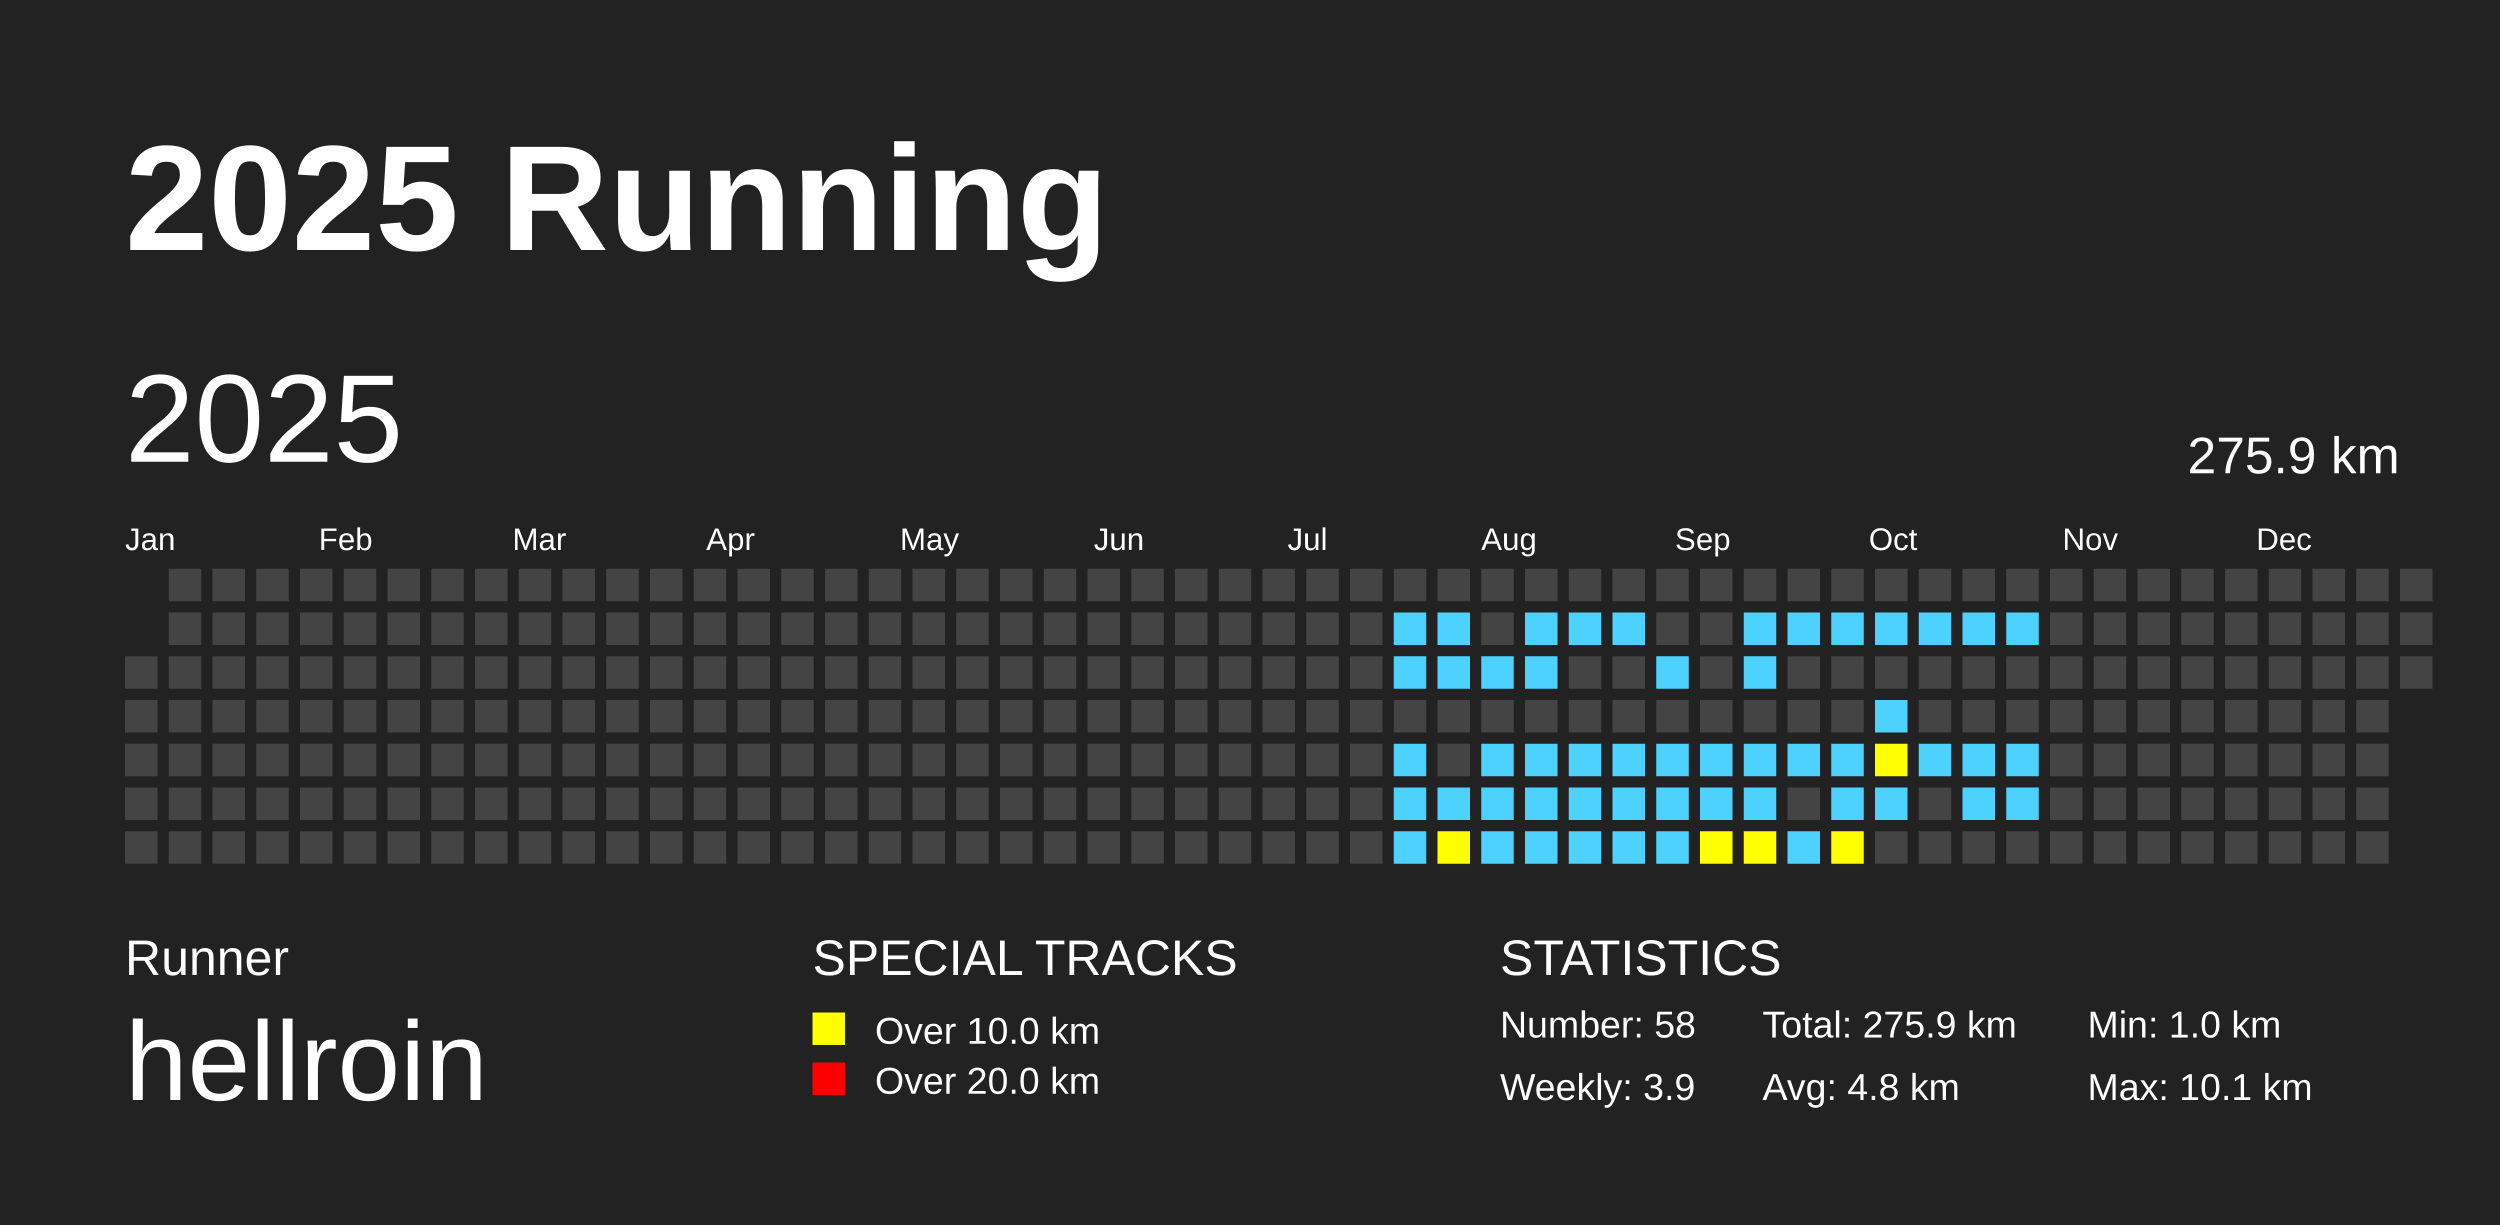
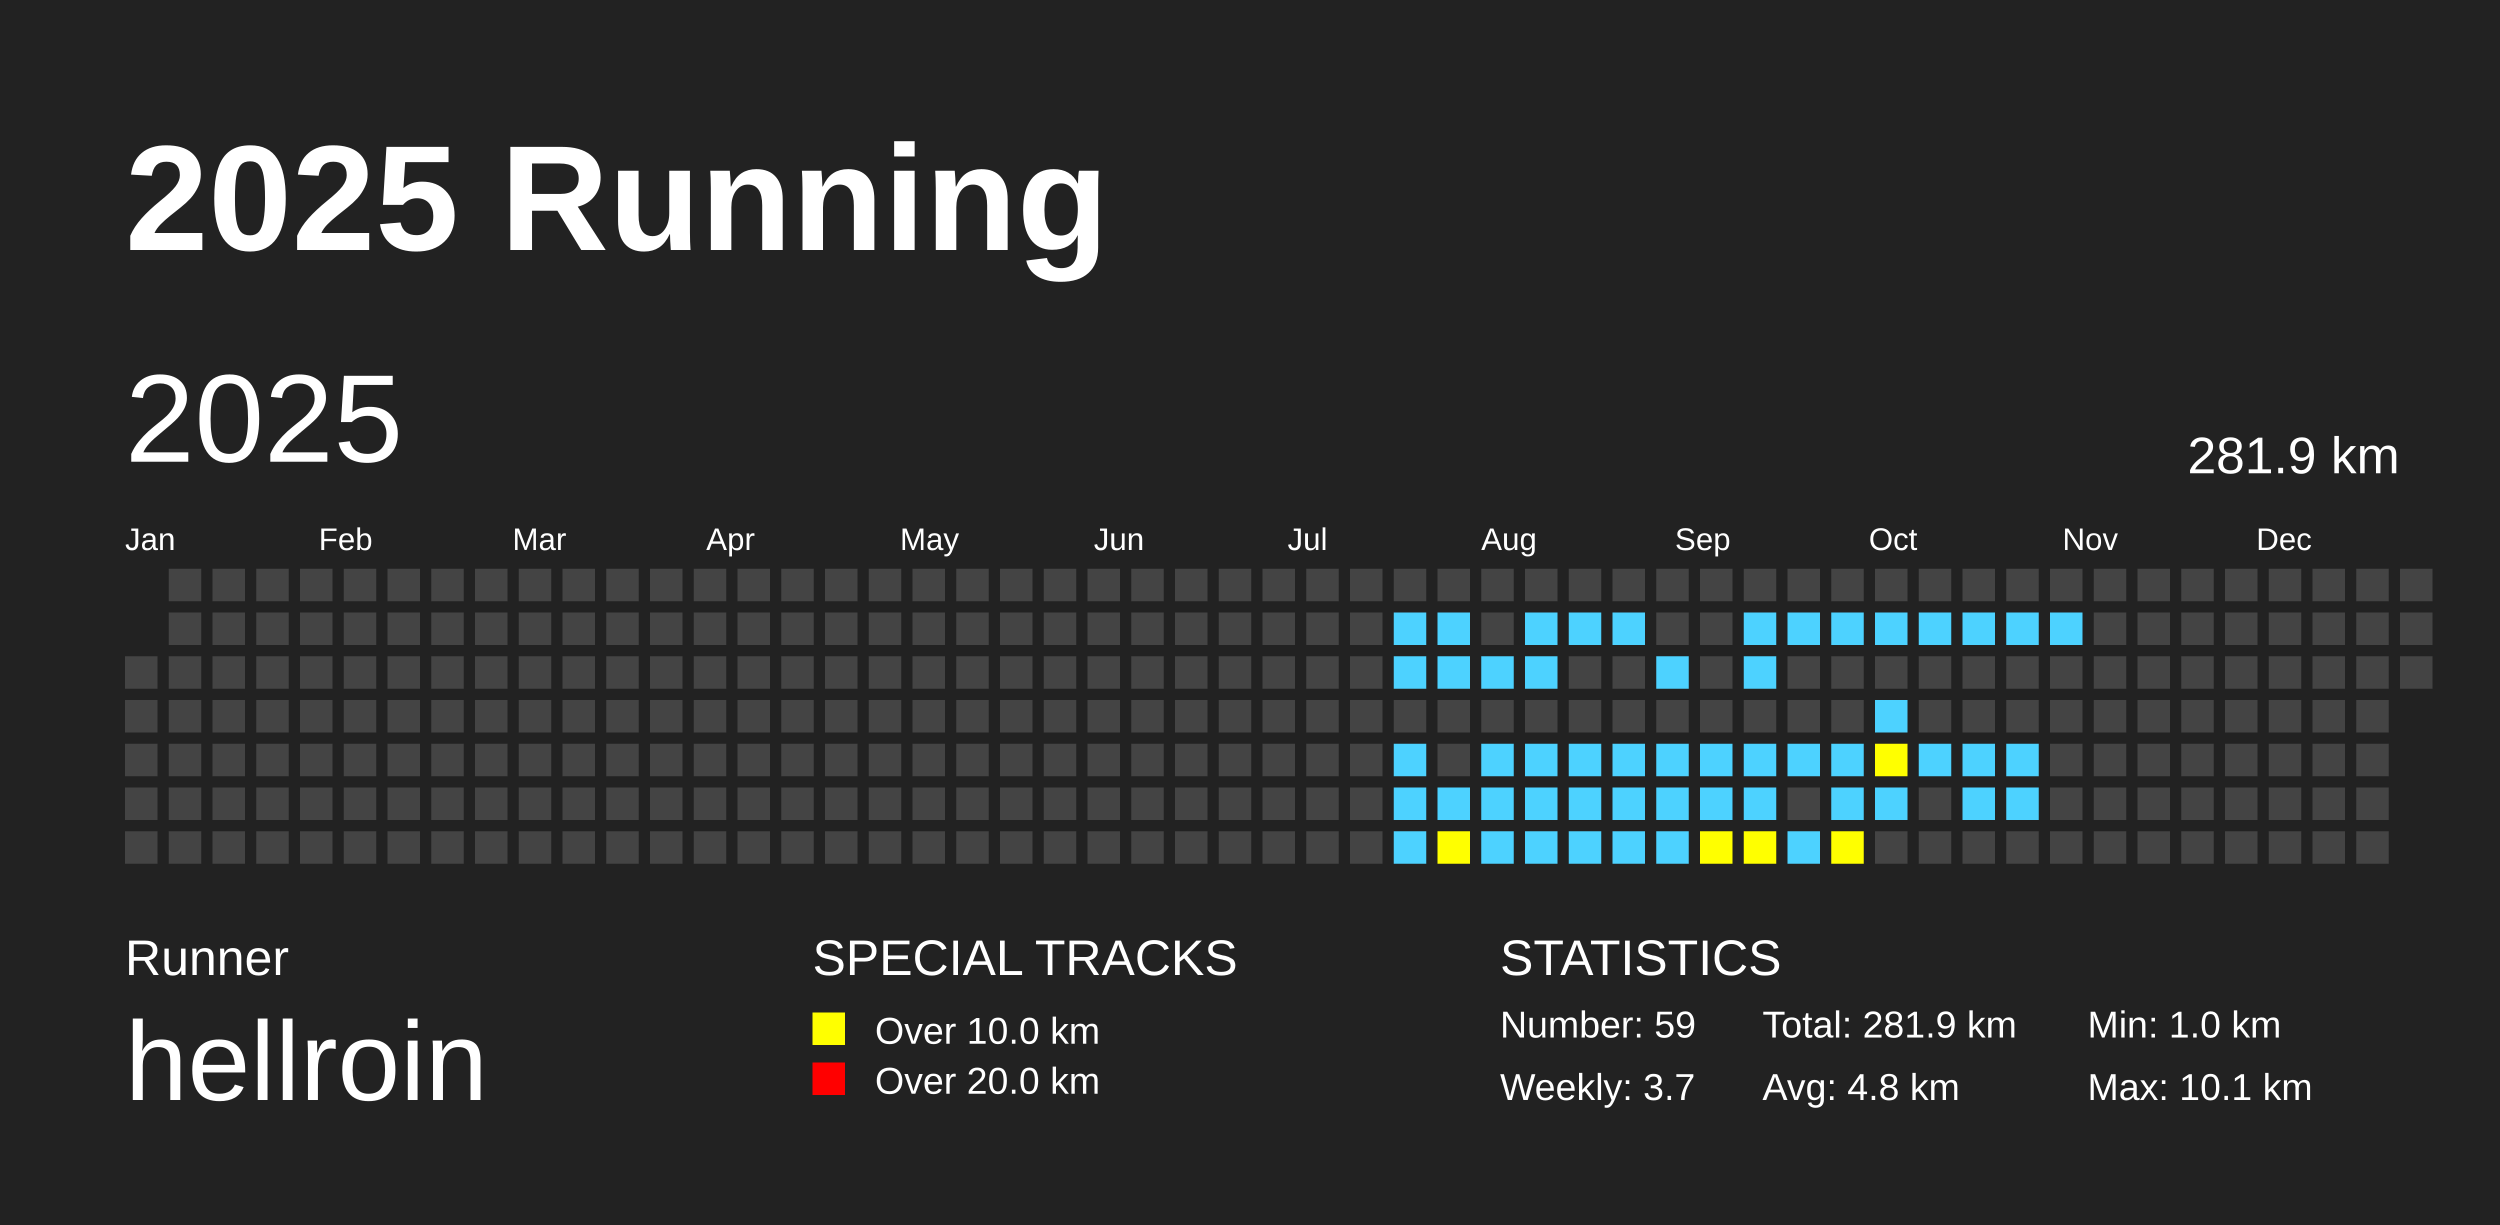
<svg xmlns="http://www.w3.org/2000/svg" baseProfile="full" height="98mm" version="1.1" viewBox="0,0,200,98" width="200mm">
  <defs />
  <rect fill="#222222" height="98" width="200" x="0" y="0" />
  <text fill="#FFFFFF" style="font-size:12px; font-family:Arial; font-weight:bold;" x="10" y="20">2025 Running</text>
  <text fill="#FFFFFF" style="font-size:4px; font-family:Arial" x="10" y="78">Runner</text>
  <text fill="#FFFFFF" style="font-size:9px; font-family:Arial" x="10" y="88">hellroin</text>
  <text fill="#FFFFFF" style="font-size:4px; font-family:Arial" x="65" y="78">SPECIAL TRACKS</text>
  <rect fill="yellow" height="2.6" width="2.6" x="65" y="81" />
  <text fill="#FFFFFF" style="font-size:3px; font-family:Arial" x="70" y="83.5">Over 10.0 km</text>
  <rect fill="red" height="2.6" width="2.6" x="65" y="85" />
  <text fill="#FFFFFF" style="font-size:3px; font-family:Arial" x="70" y="87.5">Over 20.0 km</text>
  <text fill="#FFFFFF" style="font-size:4px; font-family:Arial" x="120" y="78">STATISTICS</text>
-   <text fill="#FFFFFF" style="font-size:3px; font-family:Arial" x="120" y="83">Number: 58</text>
-   <text fill="#FFFFFF" style="font-size:3px; font-family:Arial" x="120" y="88">Weekly: 3.9</text>
-   <text fill="#FFFFFF" style="font-size:3px; font-family:Arial" x="141" y="83">Total: 275.9 km</text>
+   <text fill="#FFFFFF" style="font-size:3px; font-family:Arial" x="120" y="83">Number: 59</text>
+   <text fill="#FFFFFF" style="font-size:3px; font-family:Arial" x="120" y="88">Weekly: 3.7</text>
+   <text fill="#FFFFFF" style="font-size:3px; font-family:Arial" x="141" y="83">Total: 281.9 km</text>
  <text fill="#FFFFFF" style="font-size:3px; font-family:Arial" x="141" y="88">Avg: 4.8 km</text>
  <text fill="#FFFFFF" style="font-size:3px; font-family:Arial" x="167" y="83">Min: 1.0 km</text>
  <text fill="#FFFFFF" style="font-size:3px; font-family:Arial" x="167" y="88">Max: 10.1 km</text>
  <text dominant-baseline="hanging" fill="#FFFFFF" style="font-size:10.0px; font-family:Arial;" x="10" y="30">2025</text>
-   <text dominant-baseline="hanging" fill="#FFFFFF" style="font-size:4.125px; font-family:Arial;" x="175" y="35">275.9 km</text>
+   <text dominant-baseline="hanging" fill="#FFFFFF" style="font-size:4.125px; font-family:Arial;" x="175" y="35">281.9 km</text>
  <text fill="#FFFFFF" style="font-size:2.5px; font-family:Arial" x="10.0" y="44">Jan</text>
  <text fill="#FFFFFF" style="font-size:2.5px; font-family:Arial" x="25.5" y="44">Feb</text>
  <text fill="#FFFFFF" style="font-size:2.5px; font-family:Arial" x="41.0" y="44">Mar</text>
  <text fill="#FFFFFF" style="font-size:2.5px; font-family:Arial" x="56.5" y="44">Apr</text>
  <text fill="#FFFFFF" style="font-size:2.5px; font-family:Arial" x="72.0" y="44">May</text>
  <text fill="#FFFFFF" style="font-size:2.5px; font-family:Arial" x="87.5" y="44">Jun</text>
  <text fill="#FFFFFF" style="font-size:2.5px; font-family:Arial" x="103.0" y="44">Jul</text>
  <text fill="#FFFFFF" style="font-size:2.5px; font-family:Arial" x="118.5" y="44">Aug</text>
  <text fill="#FFFFFF" style="font-size:2.5px; font-family:Arial" x="134.0" y="44">Sep</text>
  <text fill="#FFFFFF" style="font-size:2.5px; font-family:Arial" x="149.5" y="44">Oct</text>
  <text fill="#FFFFFF" style="font-size:2.5px; font-family:Arial" x="165.0" y="44">Nov</text>
  <text fill="#FFFFFF" style="font-size:2.5px; font-family:Arial" x="180.5" y="44">Dec</text>
  <rect fill="#444444" height="2.6" width="2.6" x="10.0" y="52.5" />
  <rect fill="#444444" height="2.6" width="2.6" x="10.0" y="56.0" />
  <rect fill="#444444" height="2.6" width="2.6" x="10.0" y="59.5" />
  <rect fill="#444444" height="2.6" width="2.6" x="10.0" y="63.0" />
  <rect fill="#444444" height="2.6" width="2.6" x="10.0" y="66.5" />
  <rect fill="#444444" height="2.6" width="2.6" x="13.5" y="45.5" />
  <rect fill="#444444" height="2.6" width="2.6" x="13.5" y="49.0" />
  <rect fill="#444444" height="2.6" width="2.6" x="13.5" y="52.5" />
  <rect fill="#444444" height="2.6" width="2.6" x="13.5" y="56.0" />
  <rect fill="#444444" height="2.6" width="2.6" x="13.5" y="59.5" />
  <rect fill="#444444" height="2.6" width="2.6" x="13.5" y="63.0" />
  <rect fill="#444444" height="2.6" width="2.6" x="13.5" y="66.5" />
  <rect fill="#444444" height="2.6" width="2.6" x="17.0" y="45.5" />
  <rect fill="#444444" height="2.6" width="2.6" x="17.0" y="49.0" />
  <rect fill="#444444" height="2.6" width="2.6" x="17.0" y="52.5" />
  <rect fill="#444444" height="2.6" width="2.6" x="17.0" y="56.0" />
  <rect fill="#444444" height="2.6" width="2.6" x="17.0" y="59.5" />
  <rect fill="#444444" height="2.6" width="2.6" x="17.0" y="63.0" />
  <rect fill="#444444" height="2.6" width="2.6" x="17.0" y="66.5" />
  <rect fill="#444444" height="2.6" width="2.6" x="20.5" y="45.5" />
  <rect fill="#444444" height="2.6" width="2.6" x="20.5" y="49.0" />
  <rect fill="#444444" height="2.6" width="2.6" x="20.5" y="52.5" />
  <rect fill="#444444" height="2.6" width="2.6" x="20.5" y="56.0" />
  <rect fill="#444444" height="2.6" width="2.6" x="20.5" y="59.5" />
  <rect fill="#444444" height="2.6" width="2.6" x="20.5" y="63.0" />
  <rect fill="#444444" height="2.6" width="2.6" x="20.5" y="66.5" />
  <rect fill="#444444" height="2.6" width="2.6" x="24.0" y="45.5" />
  <rect fill="#444444" height="2.6" width="2.6" x="24.0" y="49.0" />
  <rect fill="#444444" height="2.6" width="2.6" x="24.0" y="52.5" />
  <rect fill="#444444" height="2.6" width="2.6" x="24.0" y="56.0" />
  <rect fill="#444444" height="2.6" width="2.6" x="24.0" y="59.5" />
  <rect fill="#444444" height="2.6" width="2.6" x="24.0" y="63.0" />
  <rect fill="#444444" height="2.6" width="2.6" x="24.0" y="66.5" />
  <rect fill="#444444" height="2.6" width="2.6" x="27.5" y="45.5" />
  <rect fill="#444444" height="2.6" width="2.6" x="27.5" y="49.0" />
  <rect fill="#444444" height="2.6" width="2.6" x="27.5" y="52.5" />
  <rect fill="#444444" height="2.6" width="2.6" x="27.5" y="56.0" />
  <rect fill="#444444" height="2.6" width="2.6" x="27.5" y="59.5" />
  <rect fill="#444444" height="2.6" width="2.6" x="27.5" y="63.0" />
  <rect fill="#444444" height="2.6" width="2.6" x="27.5" y="66.5" />
  <rect fill="#444444" height="2.6" width="2.6" x="31.0" y="45.5" />
  <rect fill="#444444" height="2.6" width="2.6" x="31.0" y="49.0" />
  <rect fill="#444444" height="2.6" width="2.6" x="31.0" y="52.5" />
  <rect fill="#444444" height="2.6" width="2.6" x="31.0" y="56.0" />
  <rect fill="#444444" height="2.6" width="2.6" x="31.0" y="59.5" />
  <rect fill="#444444" height="2.6" width="2.6" x="31.0" y="63.0" />
  <rect fill="#444444" height="2.6" width="2.6" x="31.0" y="66.5" />
  <rect fill="#444444" height="2.6" width="2.6" x="34.5" y="45.5" />
  <rect fill="#444444" height="2.6" width="2.6" x="34.5" y="49.0" />
  <rect fill="#444444" height="2.6" width="2.6" x="34.5" y="52.5" />
  <rect fill="#444444" height="2.6" width="2.6" x="34.5" y="56.0" />
  <rect fill="#444444" height="2.6" width="2.6" x="34.5" y="59.5" />
  <rect fill="#444444" height="2.6" width="2.6" x="34.5" y="63.0" />
  <rect fill="#444444" height="2.6" width="2.6" x="34.5" y="66.5" />
  <rect fill="#444444" height="2.6" width="2.6" x="38.0" y="45.5" />
  <rect fill="#444444" height="2.6" width="2.6" x="38.0" y="49.0" />
  <rect fill="#444444" height="2.6" width="2.6" x="38.0" y="52.5" />
  <rect fill="#444444" height="2.6" width="2.6" x="38.0" y="56.0" />
  <rect fill="#444444" height="2.6" width="2.6" x="38.0" y="59.5" />
  <rect fill="#444444" height="2.6" width="2.6" x="38.0" y="63.0" />
  <rect fill="#444444" height="2.6" width="2.6" x="38.0" y="66.5" />
  <rect fill="#444444" height="2.6" width="2.6" x="41.5" y="45.5" />
  <rect fill="#444444" height="2.6" width="2.6" x="41.5" y="49.0" />
  <rect fill="#444444" height="2.6" width="2.6" x="41.5" y="52.5" />
  <rect fill="#444444" height="2.6" width="2.6" x="41.5" y="56.0" />
  <rect fill="#444444" height="2.6" width="2.6" x="41.5" y="59.5" />
  <rect fill="#444444" height="2.6" width="2.6" x="41.5" y="63.0" />
  <rect fill="#444444" height="2.6" width="2.6" x="41.5" y="66.5" />
  <rect fill="#444444" height="2.6" width="2.6" x="45.0" y="45.5" />
  <rect fill="#444444" height="2.6" width="2.6" x="45.0" y="49.0" />
  <rect fill="#444444" height="2.6" width="2.6" x="45.0" y="52.5" />
  <rect fill="#444444" height="2.6" width="2.6" x="45.0" y="56.0" />
  <rect fill="#444444" height="2.6" width="2.6" x="45.0" y="59.5" />
  <rect fill="#444444" height="2.6" width="2.6" x="45.0" y="63.0" />
  <rect fill="#444444" height="2.6" width="2.6" x="45.0" y="66.5" />
  <rect fill="#444444" height="2.6" width="2.6" x="48.5" y="45.5" />
  <rect fill="#444444" height="2.6" width="2.6" x="48.5" y="49.0" />
  <rect fill="#444444" height="2.6" width="2.6" x="48.5" y="52.5" />
  <rect fill="#444444" height="2.6" width="2.6" x="48.5" y="56.0" />
  <rect fill="#444444" height="2.6" width="2.6" x="48.5" y="59.5" />
  <rect fill="#444444" height="2.6" width="2.6" x="48.5" y="63.0" />
  <rect fill="#444444" height="2.6" width="2.6" x="48.5" y="66.5" />
  <rect fill="#444444" height="2.6" width="2.6" x="52.0" y="45.5" />
  <rect fill="#444444" height="2.6" width="2.6" x="52.0" y="49.0" />
  <rect fill="#444444" height="2.6" width="2.6" x="52.0" y="52.5" />
  <rect fill="#444444" height="2.6" width="2.6" x="52.0" y="56.0" />
  <rect fill="#444444" height="2.6" width="2.6" x="52.0" y="59.5" />
  <rect fill="#444444" height="2.6" width="2.6" x="52.0" y="63.0" />
  <rect fill="#444444" height="2.6" width="2.6" x="52.0" y="66.5" />
  <rect fill="#444444" height="2.6" width="2.6" x="55.5" y="45.5" />
  <rect fill="#444444" height="2.6" width="2.6" x="55.5" y="49.0" />
  <rect fill="#444444" height="2.6" width="2.6" x="55.5" y="52.5" />
  <rect fill="#444444" height="2.6" width="2.6" x="55.5" y="56.0" />
  <rect fill="#444444" height="2.6" width="2.6" x="55.5" y="59.5" />
  <rect fill="#444444" height="2.6" width="2.6" x="55.5" y="63.0" />
  <rect fill="#444444" height="2.6" width="2.6" x="55.5" y="66.5" />
  <rect fill="#444444" height="2.6" width="2.6" x="59.0" y="45.5" />
  <rect fill="#444444" height="2.6" width="2.6" x="59.0" y="49.0" />
  <rect fill="#444444" height="2.6" width="2.6" x="59.0" y="52.5" />
  <rect fill="#444444" height="2.6" width="2.6" x="59.0" y="56.0" />
  <rect fill="#444444" height="2.6" width="2.6" x="59.0" y="59.5" />
  <rect fill="#444444" height="2.6" width="2.6" x="59.0" y="63.0" />
  <rect fill="#444444" height="2.6" width="2.6" x="59.0" y="66.5" />
  <rect fill="#444444" height="2.6" width="2.6" x="62.5" y="45.5" />
  <rect fill="#444444" height="2.6" width="2.6" x="62.5" y="49.0" />
  <rect fill="#444444" height="2.6" width="2.6" x="62.5" y="52.5" />
  <rect fill="#444444" height="2.6" width="2.6" x="62.5" y="56.0" />
  <rect fill="#444444" height="2.6" width="2.6" x="62.5" y="59.5" />
  <rect fill="#444444" height="2.6" width="2.6" x="62.5" y="63.0" />
  <rect fill="#444444" height="2.6" width="2.6" x="62.5" y="66.5" />
  <rect fill="#444444" height="2.6" width="2.6" x="66.0" y="45.5" />
  <rect fill="#444444" height="2.6" width="2.6" x="66.0" y="49.0" />
  <rect fill="#444444" height="2.6" width="2.6" x="66.0" y="52.5" />
  <rect fill="#444444" height="2.6" width="2.6" x="66.0" y="56.0" />
  <rect fill="#444444" height="2.6" width="2.6" x="66.0" y="59.5" />
  <rect fill="#444444" height="2.6" width="2.6" x="66.0" y="63.0" />
  <rect fill="#444444" height="2.6" width="2.6" x="66.0" y="66.5" />
  <rect fill="#444444" height="2.6" width="2.6" x="69.5" y="45.5" />
  <rect fill="#444444" height="2.6" width="2.6" x="69.5" y="49.0" />
  <rect fill="#444444" height="2.6" width="2.6" x="69.5" y="52.5" />
  <rect fill="#444444" height="2.6" width="2.6" x="69.5" y="56.0" />
  <rect fill="#444444" height="2.6" width="2.6" x="69.5" y="59.5" />
  <rect fill="#444444" height="2.6" width="2.6" x="69.5" y="63.0" />
  <rect fill="#444444" height="2.6" width="2.6" x="69.5" y="66.5" />
  <rect fill="#444444" height="2.6" width="2.6" x="73.0" y="45.5" />
  <rect fill="#444444" height="2.6" width="2.6" x="73.0" y="49.0" />
  <rect fill="#444444" height="2.6" width="2.6" x="73.0" y="52.5" />
  <rect fill="#444444" height="2.6" width="2.6" x="73.0" y="56.0" />
  <rect fill="#444444" height="2.6" width="2.6" x="73.0" y="59.5" />
  <rect fill="#444444" height="2.6" width="2.6" x="73.0" y="63.0" />
  <rect fill="#444444" height="2.6" width="2.6" x="73.0" y="66.5" />
  <rect fill="#444444" height="2.6" width="2.6" x="76.5" y="45.5" />
  <rect fill="#444444" height="2.6" width="2.6" x="76.5" y="49.0" />
  <rect fill="#444444" height="2.6" width="2.6" x="76.5" y="52.5" />
  <rect fill="#444444" height="2.6" width="2.6" x="76.5" y="56.0" />
  <rect fill="#444444" height="2.6" width="2.6" x="76.5" y="59.5" />
  <rect fill="#444444" height="2.6" width="2.6" x="76.5" y="63.0" />
  <rect fill="#444444" height="2.6" width="2.6" x="76.5" y="66.5" />
  <rect fill="#444444" height="2.6" width="2.6" x="80.0" y="45.5" />
  <rect fill="#444444" height="2.6" width="2.6" x="80.0" y="49.0" />
  <rect fill="#444444" height="2.6" width="2.6" x="80.0" y="52.5" />
  <rect fill="#444444" height="2.6" width="2.6" x="80.0" y="56.0" />
  <rect fill="#444444" height="2.6" width="2.6" x="80.0" y="59.5" />
  <rect fill="#444444" height="2.6" width="2.6" x="80.0" y="63.0" />
  <rect fill="#444444" height="2.6" width="2.6" x="80.0" y="66.5" />
  <rect fill="#444444" height="2.6" width="2.6" x="83.5" y="45.5" />
  <rect fill="#444444" height="2.6" width="2.6" x="83.5" y="49.0" />
  <rect fill="#444444" height="2.6" width="2.6" x="83.5" y="52.5" />
  <rect fill="#444444" height="2.6" width="2.6" x="83.5" y="56.0" />
  <rect fill="#444444" height="2.6" width="2.6" x="83.5" y="59.5" />
  <rect fill="#444444" height="2.6" width="2.6" x="83.5" y="63.0" />
  <rect fill="#444444" height="2.6" width="2.6" x="83.5" y="66.5" />
  <rect fill="#444444" height="2.6" width="2.6" x="87.0" y="45.5" />
  <rect fill="#444444" height="2.6" width="2.6" x="87.0" y="49.0" />
  <rect fill="#444444" height="2.6" width="2.6" x="87.0" y="52.5" />
  <rect fill="#444444" height="2.6" width="2.6" x="87.0" y="56.0" />
  <rect fill="#444444" height="2.6" width="2.6" x="87.0" y="59.5" />
  <rect fill="#444444" height="2.6" width="2.6" x="87.0" y="63.0" />
  <rect fill="#444444" height="2.6" width="2.6" x="87.0" y="66.5" />
  <rect fill="#444444" height="2.6" width="2.6" x="90.5" y="45.5" />
  <rect fill="#444444" height="2.6" width="2.6" x="90.5" y="49.0" />
  <rect fill="#444444" height="2.6" width="2.6" x="90.5" y="52.5" />
  <rect fill="#444444" height="2.6" width="2.6" x="90.5" y="56.0" />
  <rect fill="#444444" height="2.6" width="2.6" x="90.5" y="59.5" />
  <rect fill="#444444" height="2.6" width="2.6" x="90.5" y="63.0" />
  <rect fill="#444444" height="2.6" width="2.6" x="90.5" y="66.5" />
  <rect fill="#444444" height="2.6" width="2.6" x="94.0" y="45.5" />
  <rect fill="#444444" height="2.6" width="2.6" x="94.0" y="49.0" />
  <rect fill="#444444" height="2.6" width="2.6" x="94.0" y="52.5" />
  <rect fill="#444444" height="2.6" width="2.6" x="94.0" y="56.0" />
  <rect fill="#444444" height="2.6" width="2.6" x="94.0" y="59.5" />
  <rect fill="#444444" height="2.6" width="2.6" x="94.0" y="63.0" />
  <rect fill="#444444" height="2.6" width="2.6" x="94.0" y="66.5" />
  <rect fill="#444444" height="2.6" width="2.6" x="97.5" y="45.5" />
  <rect fill="#444444" height="2.6" width="2.6" x="97.5" y="49.0" />
  <rect fill="#444444" height="2.6" width="2.6" x="97.5" y="52.5" />
  <rect fill="#444444" height="2.6" width="2.6" x="97.5" y="56.0" />
  <rect fill="#444444" height="2.6" width="2.6" x="97.5" y="59.5" />
  <rect fill="#444444" height="2.6" width="2.6" x="97.5" y="63.0" />
  <rect fill="#444444" height="2.6" width="2.6" x="97.5" y="66.5" />
  <rect fill="#444444" height="2.6" width="2.6" x="101.0" y="45.5" />
  <rect fill="#444444" height="2.6" width="2.6" x="101.0" y="49.0" />
  <rect fill="#444444" height="2.6" width="2.6" x="101.0" y="52.5" />
  <rect fill="#444444" height="2.6" width="2.6" x="101.0" y="56.0" />
  <rect fill="#444444" height="2.6" width="2.6" x="101.0" y="59.5" />
  <rect fill="#444444" height="2.6" width="2.6" x="101.0" y="63.0" />
  <rect fill="#444444" height="2.6" width="2.6" x="101.0" y="66.5" />
  <rect fill="#444444" height="2.6" width="2.6" x="104.5" y="45.5" />
  <rect fill="#444444" height="2.6" width="2.6" x="104.5" y="49.0" />
  <rect fill="#444444" height="2.6" width="2.6" x="104.5" y="52.5" />
  <rect fill="#444444" height="2.6" width="2.6" x="104.5" y="56.0" />
  <rect fill="#444444" height="2.6" width="2.6" x="104.5" y="59.5" />
  <rect fill="#444444" height="2.6" width="2.6" x="104.5" y="63.0" />
  <rect fill="#444444" height="2.6" width="2.6" x="104.5" y="66.5" />
  <rect fill="#444444" height="2.6" width="2.6" x="108.0" y="45.5" />
  <rect fill="#444444" height="2.6" width="2.6" x="108.0" y="49.0" />
  <rect fill="#444444" height="2.6" width="2.6" x="108.0" y="52.5" />
  <rect fill="#444444" height="2.6" width="2.6" x="108.0" y="56.0" />
  <rect fill="#444444" height="2.6" width="2.6" x="108.0" y="59.5" />
  <rect fill="#444444" height="2.6" width="2.6" x="108.0" y="63.0" />
  <rect fill="#444444" height="2.6" width="2.6" x="108.0" y="66.5" />
  <rect fill="#444444" height="2.6" width="2.6" x="111.5" y="45.5" />
  <rect fill="#4DD2FF" height="2.6" width="2.6" x="111.5" y="49.0" />
  <rect fill="#4DD2FF" height="2.6" width="2.6" x="111.5" y="52.5" />
  <rect fill="#444444" height="2.6" width="2.6" x="111.5" y="56.0" />
  <rect fill="#4DD2FF" height="2.6" width="2.6" x="111.5" y="59.5" />
  <rect fill="#4DD2FF" height="2.6" width="2.6" x="111.5" y="63.0" />
  <rect fill="#4DD2FF" height="2.6" width="2.6" x="111.5" y="66.5" />
  <rect fill="#444444" height="2.6" width="2.6" x="115.0" y="45.5" />
  <rect fill="#4DD2FF" height="2.6" width="2.6" x="115.0" y="49.0" />
  <rect fill="#4DD2FF" height="2.6" width="2.6" x="115.0" y="52.5" />
  <rect fill="#444444" height="2.6" width="2.6" x="115.0" y="56.0" />
  <rect fill="#444444" height="2.6" width="2.6" x="115.0" y="59.5" />
  <rect fill="#4DD2FF" height="2.6" width="2.6" x="115.0" y="63.0" />
  <rect fill="yellow" height="2.6" width="2.6" x="115.0" y="66.5" />
  <rect fill="#444444" height="2.6" width="2.6" x="118.5" y="45.5" />
  <rect fill="#444444" height="2.6" width="2.6" x="118.5" y="49.0" />
  <rect fill="#4DD2FF" height="2.6" width="2.6" x="118.5" y="52.5" />
  <rect fill="#444444" height="2.6" width="2.6" x="118.5" y="56.0" />
  <rect fill="#4DD2FF" height="2.6" width="2.6" x="118.5" y="59.5" />
  <rect fill="#4DD2FF" height="2.6" width="2.6" x="118.5" y="63.0" />
  <rect fill="#4DD2FF" height="2.6" width="2.6" x="118.5" y="66.5" />
  <rect fill="#444444" height="2.6" width="2.6" x="122.0" y="45.5" />
  <rect fill="#4DD2FF" height="2.6" width="2.6" x="122.0" y="49.0" />
  <rect fill="#4DD2FF" height="2.6" width="2.6" x="122.0" y="52.5" />
  <rect fill="#444444" height="2.6" width="2.6" x="122.0" y="56.0" />
  <rect fill="#4DD2FF" height="2.6" width="2.6" x="122.0" y="59.5" />
  <rect fill="#4DD2FF" height="2.6" width="2.6" x="122.0" y="63.0" />
  <rect fill="#4DD2FF" height="2.6" width="2.6" x="122.0" y="66.5" />
  <rect fill="#444444" height="2.6" width="2.6" x="125.5" y="45.5" />
  <rect fill="#4DD2FF" height="2.6" width="2.6" x="125.5" y="49.0" />
  <rect fill="#444444" height="2.6" width="2.6" x="125.5" y="52.5" />
  <rect fill="#444444" height="2.6" width="2.6" x="125.5" y="56.0" />
  <rect fill="#4DD2FF" height="2.6" width="2.6" x="125.5" y="59.5" />
  <rect fill="#4DD2FF" height="2.6" width="2.6" x="125.5" y="63.0" />
  <rect fill="#4DD2FF" height="2.6" width="2.6" x="125.5" y="66.5" />
  <rect fill="#444444" height="2.6" width="2.6" x="129.0" y="45.5" />
  <rect fill="#4DD2FF" height="2.6" width="2.6" x="129.0" y="49.0" />
  <rect fill="#444444" height="2.6" width="2.6" x="129.0" y="52.5" />
  <rect fill="#444444" height="2.6" width="2.6" x="129.0" y="56.0" />
  <rect fill="#4DD2FF" height="2.6" width="2.6" x="129.0" y="59.5" />
  <rect fill="#4DD2FF" height="2.6" width="2.6" x="129.0" y="63.0" />
  <rect fill="#4DD2FF" height="2.6" width="2.6" x="129.0" y="66.5" />
  <rect fill="#444444" height="2.6" width="2.6" x="132.5" y="45.5" />
  <rect fill="#444444" height="2.6" width="2.6" x="132.5" y="49.0" />
  <rect fill="#4DD2FF" height="2.6" width="2.6" x="132.5" y="52.5" />
  <rect fill="#444444" height="2.6" width="2.6" x="132.5" y="56.0" />
  <rect fill="#4DD2FF" height="2.6" width="2.6" x="132.5" y="59.5" />
  <rect fill="#4DD2FF" height="2.6" width="2.6" x="132.5" y="63.0" />
  <rect fill="#4DD2FF" height="2.6" width="2.6" x="132.5" y="66.5" />
  <rect fill="#444444" height="2.6" width="2.6" x="136.0" y="45.5" />
  <rect fill="#444444" height="2.6" width="2.6" x="136.0" y="49.0" />
  <rect fill="#444444" height="2.6" width="2.6" x="136.0" y="52.5" />
  <rect fill="#444444" height="2.6" width="2.6" x="136.0" y="56.0" />
  <rect fill="#4DD2FF" height="2.6" width="2.6" x="136.0" y="59.5" />
  <rect fill="#4DD2FF" height="2.6" width="2.6" x="136.0" y="63.0" />
  <rect fill="yellow" height="2.6" width="2.6" x="136.0" y="66.5" />
  <rect fill="#444444" height="2.6" width="2.6" x="139.5" y="45.5" />
  <rect fill="#4DD2FF" height="2.6" width="2.6" x="139.5" y="49.0" />
  <rect fill="#4DD2FF" height="2.6" width="2.6" x="139.5" y="52.5" />
  <rect fill="#444444" height="2.6" width="2.6" x="139.5" y="56.0" />
  <rect fill="#4DD2FF" height="2.6" width="2.6" x="139.5" y="59.5" />
  <rect fill="#4DD2FF" height="2.6" width="2.6" x="139.5" y="63.0" />
  <rect fill="yellow" height="2.6" width="2.6" x="139.5" y="66.5" />
  <rect fill="#444444" height="2.6" width="2.6" x="143.0" y="45.5" />
  <rect fill="#4DD2FF" height="2.6" width="2.6" x="143.0" y="49.0" />
  <rect fill="#444444" height="2.6" width="2.6" x="143.0" y="52.5" />
  <rect fill="#444444" height="2.6" width="2.6" x="143.0" y="56.0" />
  <rect fill="#4DD2FF" height="2.6" width="2.6" x="143.0" y="59.5" />
  <rect fill="#444444" height="2.6" width="2.6" x="143.0" y="63.0" />
  <rect fill="#4DD2FF" height="2.6" width="2.6" x="143.0" y="66.5" />
  <rect fill="#444444" height="2.6" width="2.6" x="146.5" y="45.5" />
  <rect fill="#4DD2FF" height="2.6" width="2.6" x="146.5" y="49.0" />
  <rect fill="#444444" height="2.6" width="2.6" x="146.5" y="52.5" />
  <rect fill="#444444" height="2.6" width="2.6" x="146.5" y="56.0" />
  <rect fill="#4DD2FF" height="2.6" width="2.6" x="146.5" y="59.5" />
  <rect fill="#4DD2FF" height="2.6" width="2.6" x="146.5" y="63.0" />
  <rect fill="yellow" height="2.6" width="2.6" x="146.5" y="66.5" />
  <rect fill="#444444" height="2.6" width="2.6" x="150.0" y="45.5" />
  <rect fill="#4DD2FF" height="2.6" width="2.6" x="150.0" y="49.0" />
  <rect fill="#444444" height="2.6" width="2.6" x="150.0" y="52.5" />
  <rect fill="#4DD2FF" height="2.6" width="2.6" x="150.0" y="56.0" />
  <rect fill="yellow" height="2.6" width="2.6" x="150.0" y="59.5" />
  <rect fill="#4DD2FF" height="2.6" width="2.6" x="150.0" y="63.0" />
  <rect fill="#444444" height="2.6" width="2.6" x="150.0" y="66.5" />
  <rect fill="#444444" height="2.6" width="2.6" x="153.5" y="45.5" />
  <rect fill="#4DD2FF" height="2.6" width="2.6" x="153.5" y="49.0" />
  <rect fill="#444444" height="2.6" width="2.6" x="153.5" y="52.5" />
  <rect fill="#444444" height="2.6" width="2.6" x="153.5" y="56.0" />
  <rect fill="#4DD2FF" height="2.6" width="2.6" x="153.5" y="59.5" />
  <rect fill="#444444" height="2.6" width="2.6" x="153.5" y="63.0" />
  <rect fill="#444444" height="2.6" width="2.6" x="153.5" y="66.5" />
  <rect fill="#444444" height="2.6" width="2.6" x="157.0" y="45.5" />
  <rect fill="#4DD2FF" height="2.6" width="2.6" x="157.0" y="49.0" />
  <rect fill="#444444" height="2.6" width="2.6" x="157.0" y="52.5" />
  <rect fill="#444444" height="2.6" width="2.6" x="157.0" y="56.0" />
  <rect fill="#4DD2FF" height="2.6" width="2.6" x="157.0" y="59.5" />
  <rect fill="#4DD2FF" height="2.6" width="2.6" x="157.0" y="63.0" />
  <rect fill="#444444" height="2.6" width="2.6" x="157.0" y="66.5" />
  <rect fill="#444444" height="2.6" width="2.6" x="160.5" y="45.5" />
  <rect fill="#4DD2FF" height="2.6" width="2.6" x="160.5" y="49.0" />
  <rect fill="#444444" height="2.6" width="2.6" x="160.5" y="52.5" />
  <rect fill="#444444" height="2.6" width="2.6" x="160.5" y="56.0" />
  <rect fill="#4DD2FF" height="2.6" width="2.6" x="160.5" y="59.5" />
  <rect fill="#4DD2FF" height="2.6" width="2.6" x="160.5" y="63.0" />
  <rect fill="#444444" height="2.6" width="2.6" x="160.5" y="66.5" />
  <rect fill="#444444" height="2.6" width="2.6" x="164.0" y="45.5" />
-   <rect fill="#444444" height="2.6" width="2.6" x="164.0" y="49.0" />
+   <rect fill="#4DD2FF" height="2.6" width="2.6" x="164.0" y="49.0" />
  <rect fill="#444444" height="2.6" width="2.6" x="164.0" y="52.5" />
  <rect fill="#444444" height="2.6" width="2.6" x="164.0" y="56.0" />
  <rect fill="#444444" height="2.6" width="2.6" x="164.0" y="59.5" />
  <rect fill="#444444" height="2.6" width="2.6" x="164.0" y="63.0" />
  <rect fill="#444444" height="2.6" width="2.6" x="164.0" y="66.5" />
  <rect fill="#444444" height="2.6" width="2.6" x="167.5" y="45.5" />
  <rect fill="#444444" height="2.6" width="2.6" x="167.5" y="49.0" />
  <rect fill="#444444" height="2.6" width="2.6" x="167.5" y="52.5" />
  <rect fill="#444444" height="2.6" width="2.6" x="167.5" y="56.0" />
  <rect fill="#444444" height="2.6" width="2.6" x="167.5" y="59.5" />
  <rect fill="#444444" height="2.6" width="2.6" x="167.5" y="63.0" />
  <rect fill="#444444" height="2.6" width="2.6" x="167.5" y="66.5" />
  <rect fill="#444444" height="2.6" width="2.6" x="171.0" y="45.5" />
  <rect fill="#444444" height="2.6" width="2.6" x="171.0" y="49.0" />
  <rect fill="#444444" height="2.6" width="2.6" x="171.0" y="52.5" />
  <rect fill="#444444" height="2.6" width="2.6" x="171.0" y="56.0" />
  <rect fill="#444444" height="2.6" width="2.6" x="171.0" y="59.5" />
  <rect fill="#444444" height="2.6" width="2.6" x="171.0" y="63.0" />
  <rect fill="#444444" height="2.6" width="2.6" x="171.0" y="66.5" />
  <rect fill="#444444" height="2.6" width="2.6" x="174.5" y="45.5" />
  <rect fill="#444444" height="2.6" width="2.6" x="174.5" y="49.0" />
  <rect fill="#444444" height="2.6" width="2.6" x="174.5" y="52.5" />
  <rect fill="#444444" height="2.6" width="2.6" x="174.5" y="56.0" />
  <rect fill="#444444" height="2.6" width="2.6" x="174.5" y="59.5" />
  <rect fill="#444444" height="2.6" width="2.6" x="174.5" y="63.0" />
  <rect fill="#444444" height="2.6" width="2.6" x="174.5" y="66.5" />
  <rect fill="#444444" height="2.6" width="2.6" x="178.0" y="45.5" />
  <rect fill="#444444" height="2.6" width="2.6" x="178.0" y="49.0" />
  <rect fill="#444444" height="2.6" width="2.6" x="178.0" y="52.5" />
  <rect fill="#444444" height="2.6" width="2.6" x="178.0" y="56.0" />
  <rect fill="#444444" height="2.6" width="2.6" x="178.0" y="59.5" />
  <rect fill="#444444" height="2.6" width="2.6" x="178.0" y="63.0" />
  <rect fill="#444444" height="2.6" width="2.6" x="178.0" y="66.5" />
  <rect fill="#444444" height="2.6" width="2.6" x="181.5" y="45.5" />
  <rect fill="#444444" height="2.6" width="2.6" x="181.5" y="49.0" />
  <rect fill="#444444" height="2.6" width="2.6" x="181.5" y="52.5" />
  <rect fill="#444444" height="2.6" width="2.6" x="181.5" y="56.0" />
  <rect fill="#444444" height="2.6" width="2.6" x="181.5" y="59.5" />
  <rect fill="#444444" height="2.6" width="2.6" x="181.5" y="63.0" />
  <rect fill="#444444" height="2.6" width="2.6" x="181.5" y="66.5" />
  <rect fill="#444444" height="2.6" width="2.6" x="185.0" y="45.5" />
  <rect fill="#444444" height="2.6" width="2.6" x="185.0" y="49.0" />
  <rect fill="#444444" height="2.6" width="2.6" x="185.0" y="52.5" />
  <rect fill="#444444" height="2.6" width="2.6" x="185.0" y="56.0" />
  <rect fill="#444444" height="2.6" width="2.6" x="185.0" y="59.5" />
  <rect fill="#444444" height="2.6" width="2.6" x="185.0" y="63.0" />
  <rect fill="#444444" height="2.6" width="2.6" x="185.0" y="66.5" />
  <rect fill="#444444" height="2.6" width="2.6" x="188.5" y="45.5" />
  <rect fill="#444444" height="2.6" width="2.6" x="188.5" y="49.0" />
  <rect fill="#444444" height="2.6" width="2.6" x="188.5" y="52.5" />
  <rect fill="#444444" height="2.6" width="2.6" x="188.5" y="56.0" />
  <rect fill="#444444" height="2.6" width="2.6" x="188.5" y="59.5" />
  <rect fill="#444444" height="2.6" width="2.6" x="188.5" y="63.0" />
  <rect fill="#444444" height="2.6" width="2.6" x="188.5" y="66.5" />
  <rect fill="#444444" height="2.6" width="2.6" x="192.0" y="45.5" />
  <rect fill="#444444" height="2.6" width="2.6" x="192.0" y="49.0" />
  <rect fill="#444444" height="2.6" width="2.6" x="192.0" y="52.5" />
</svg>
